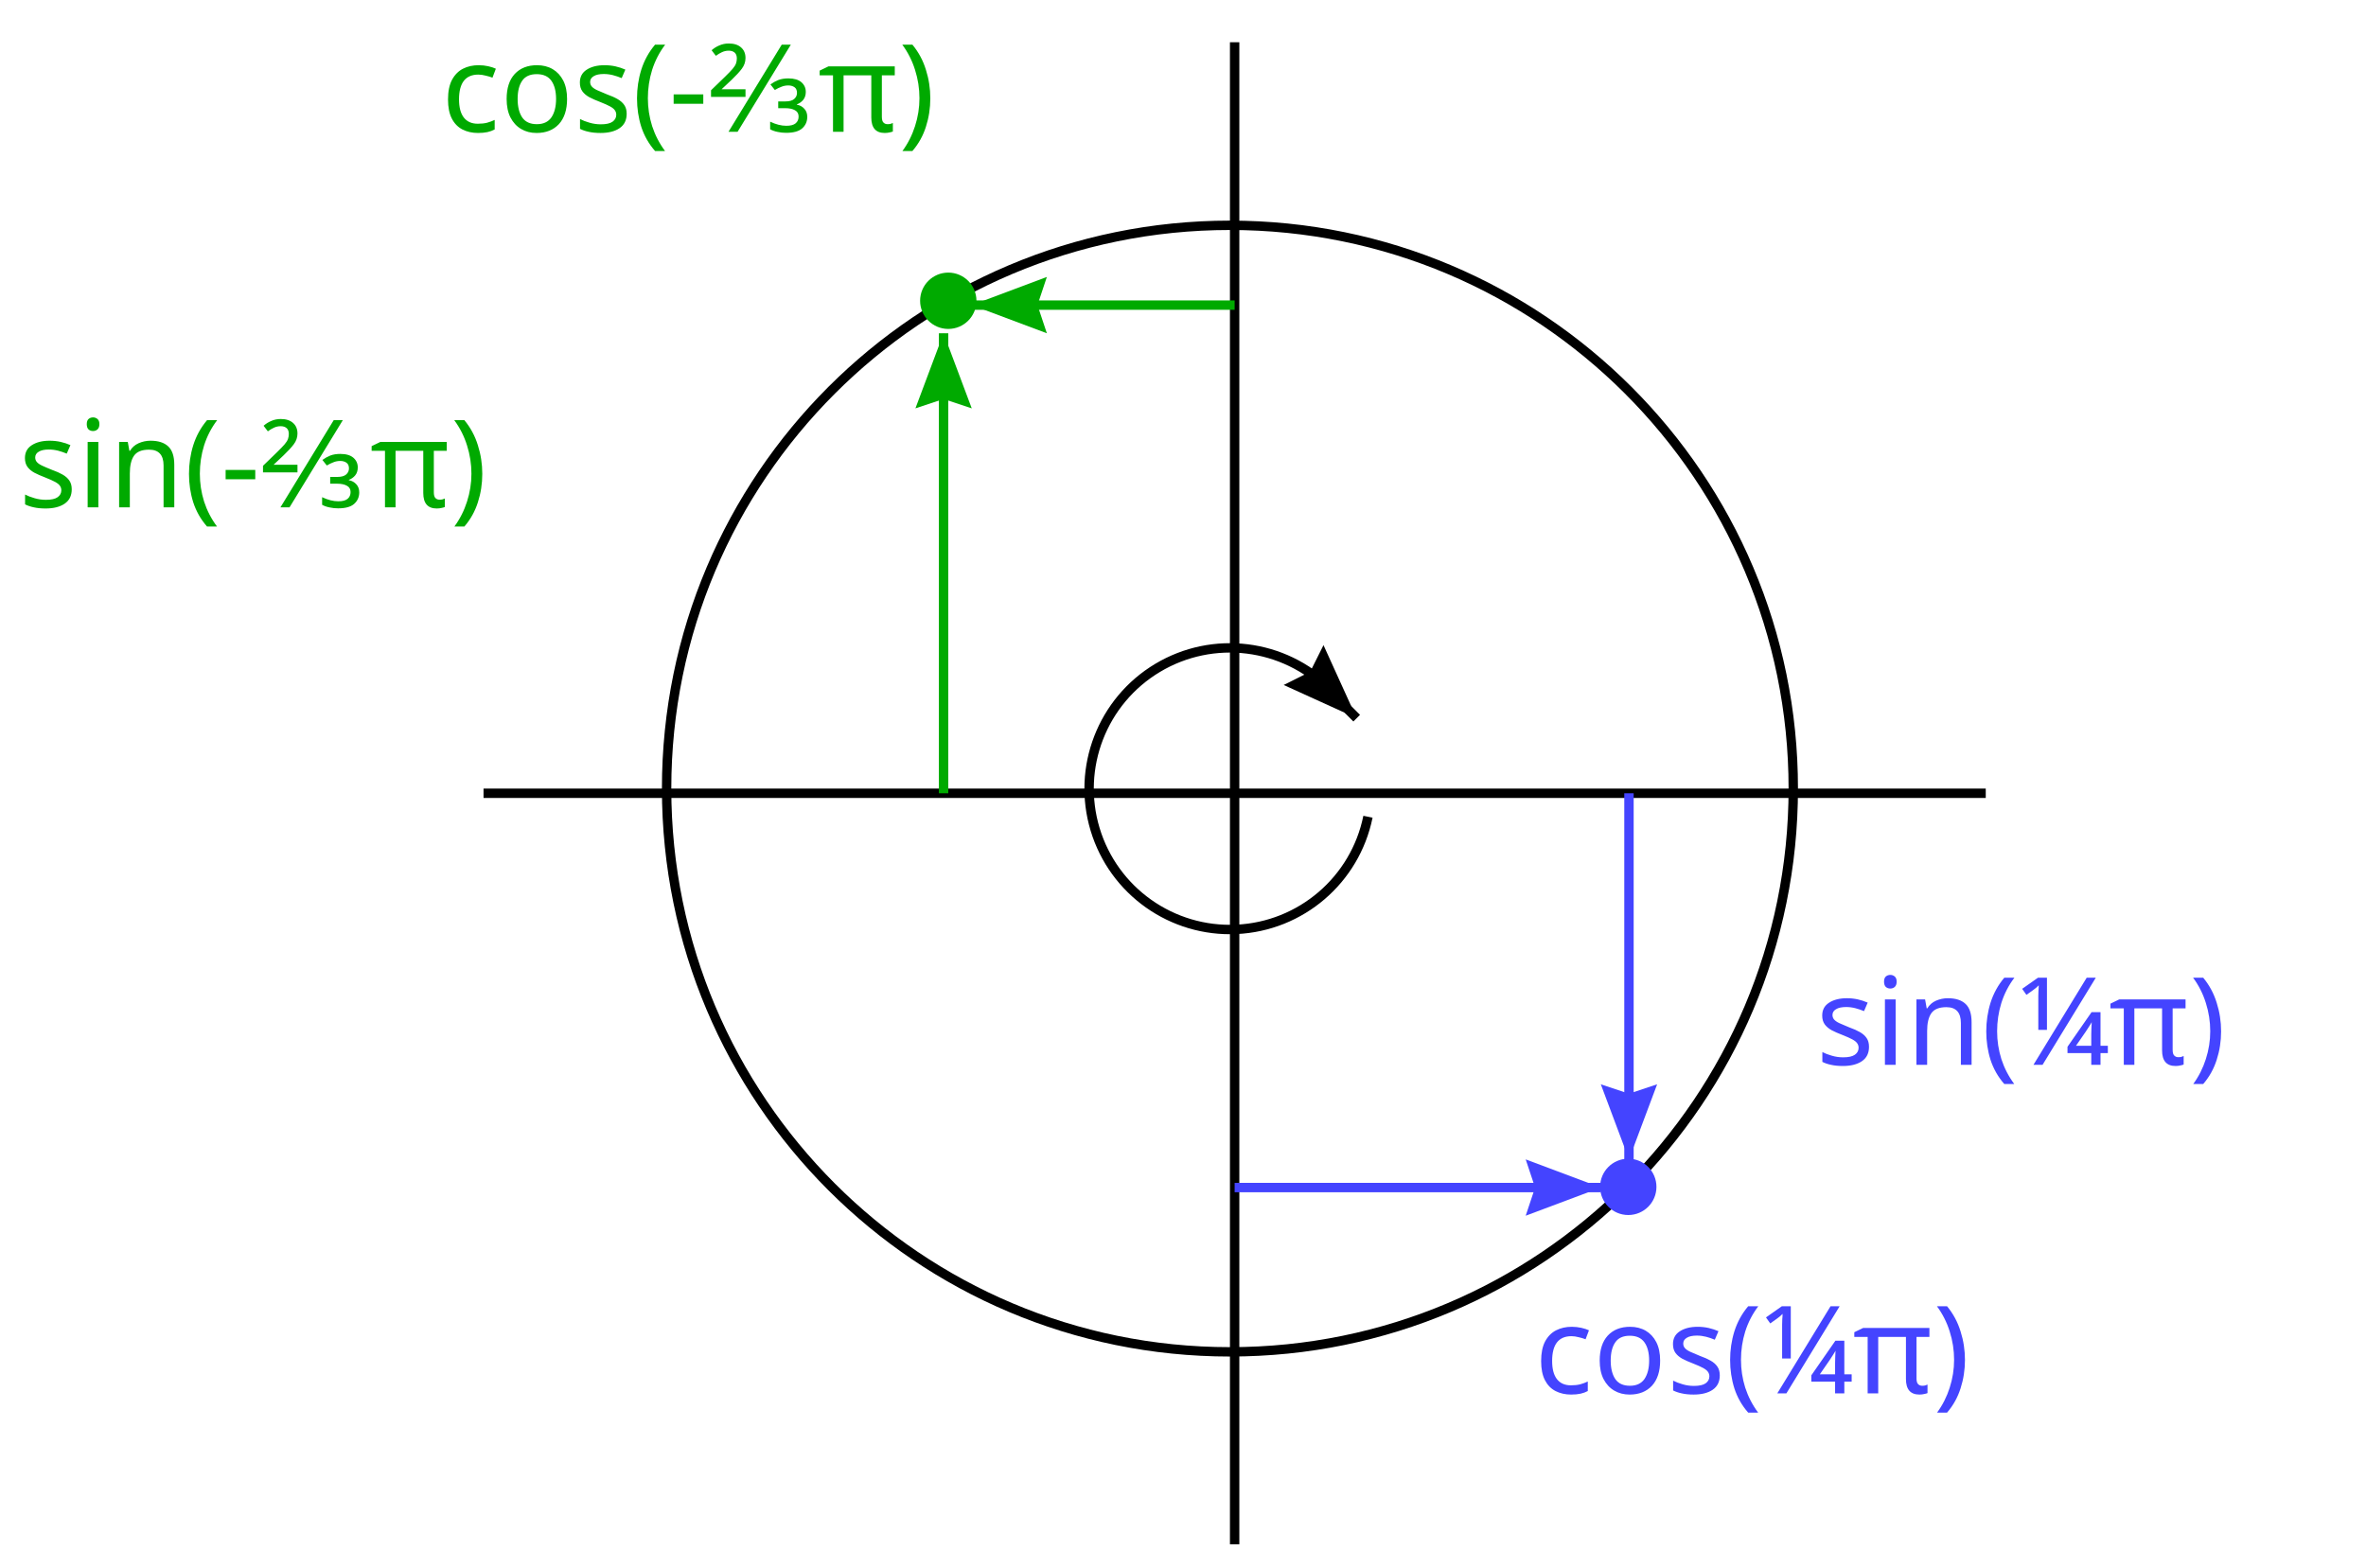
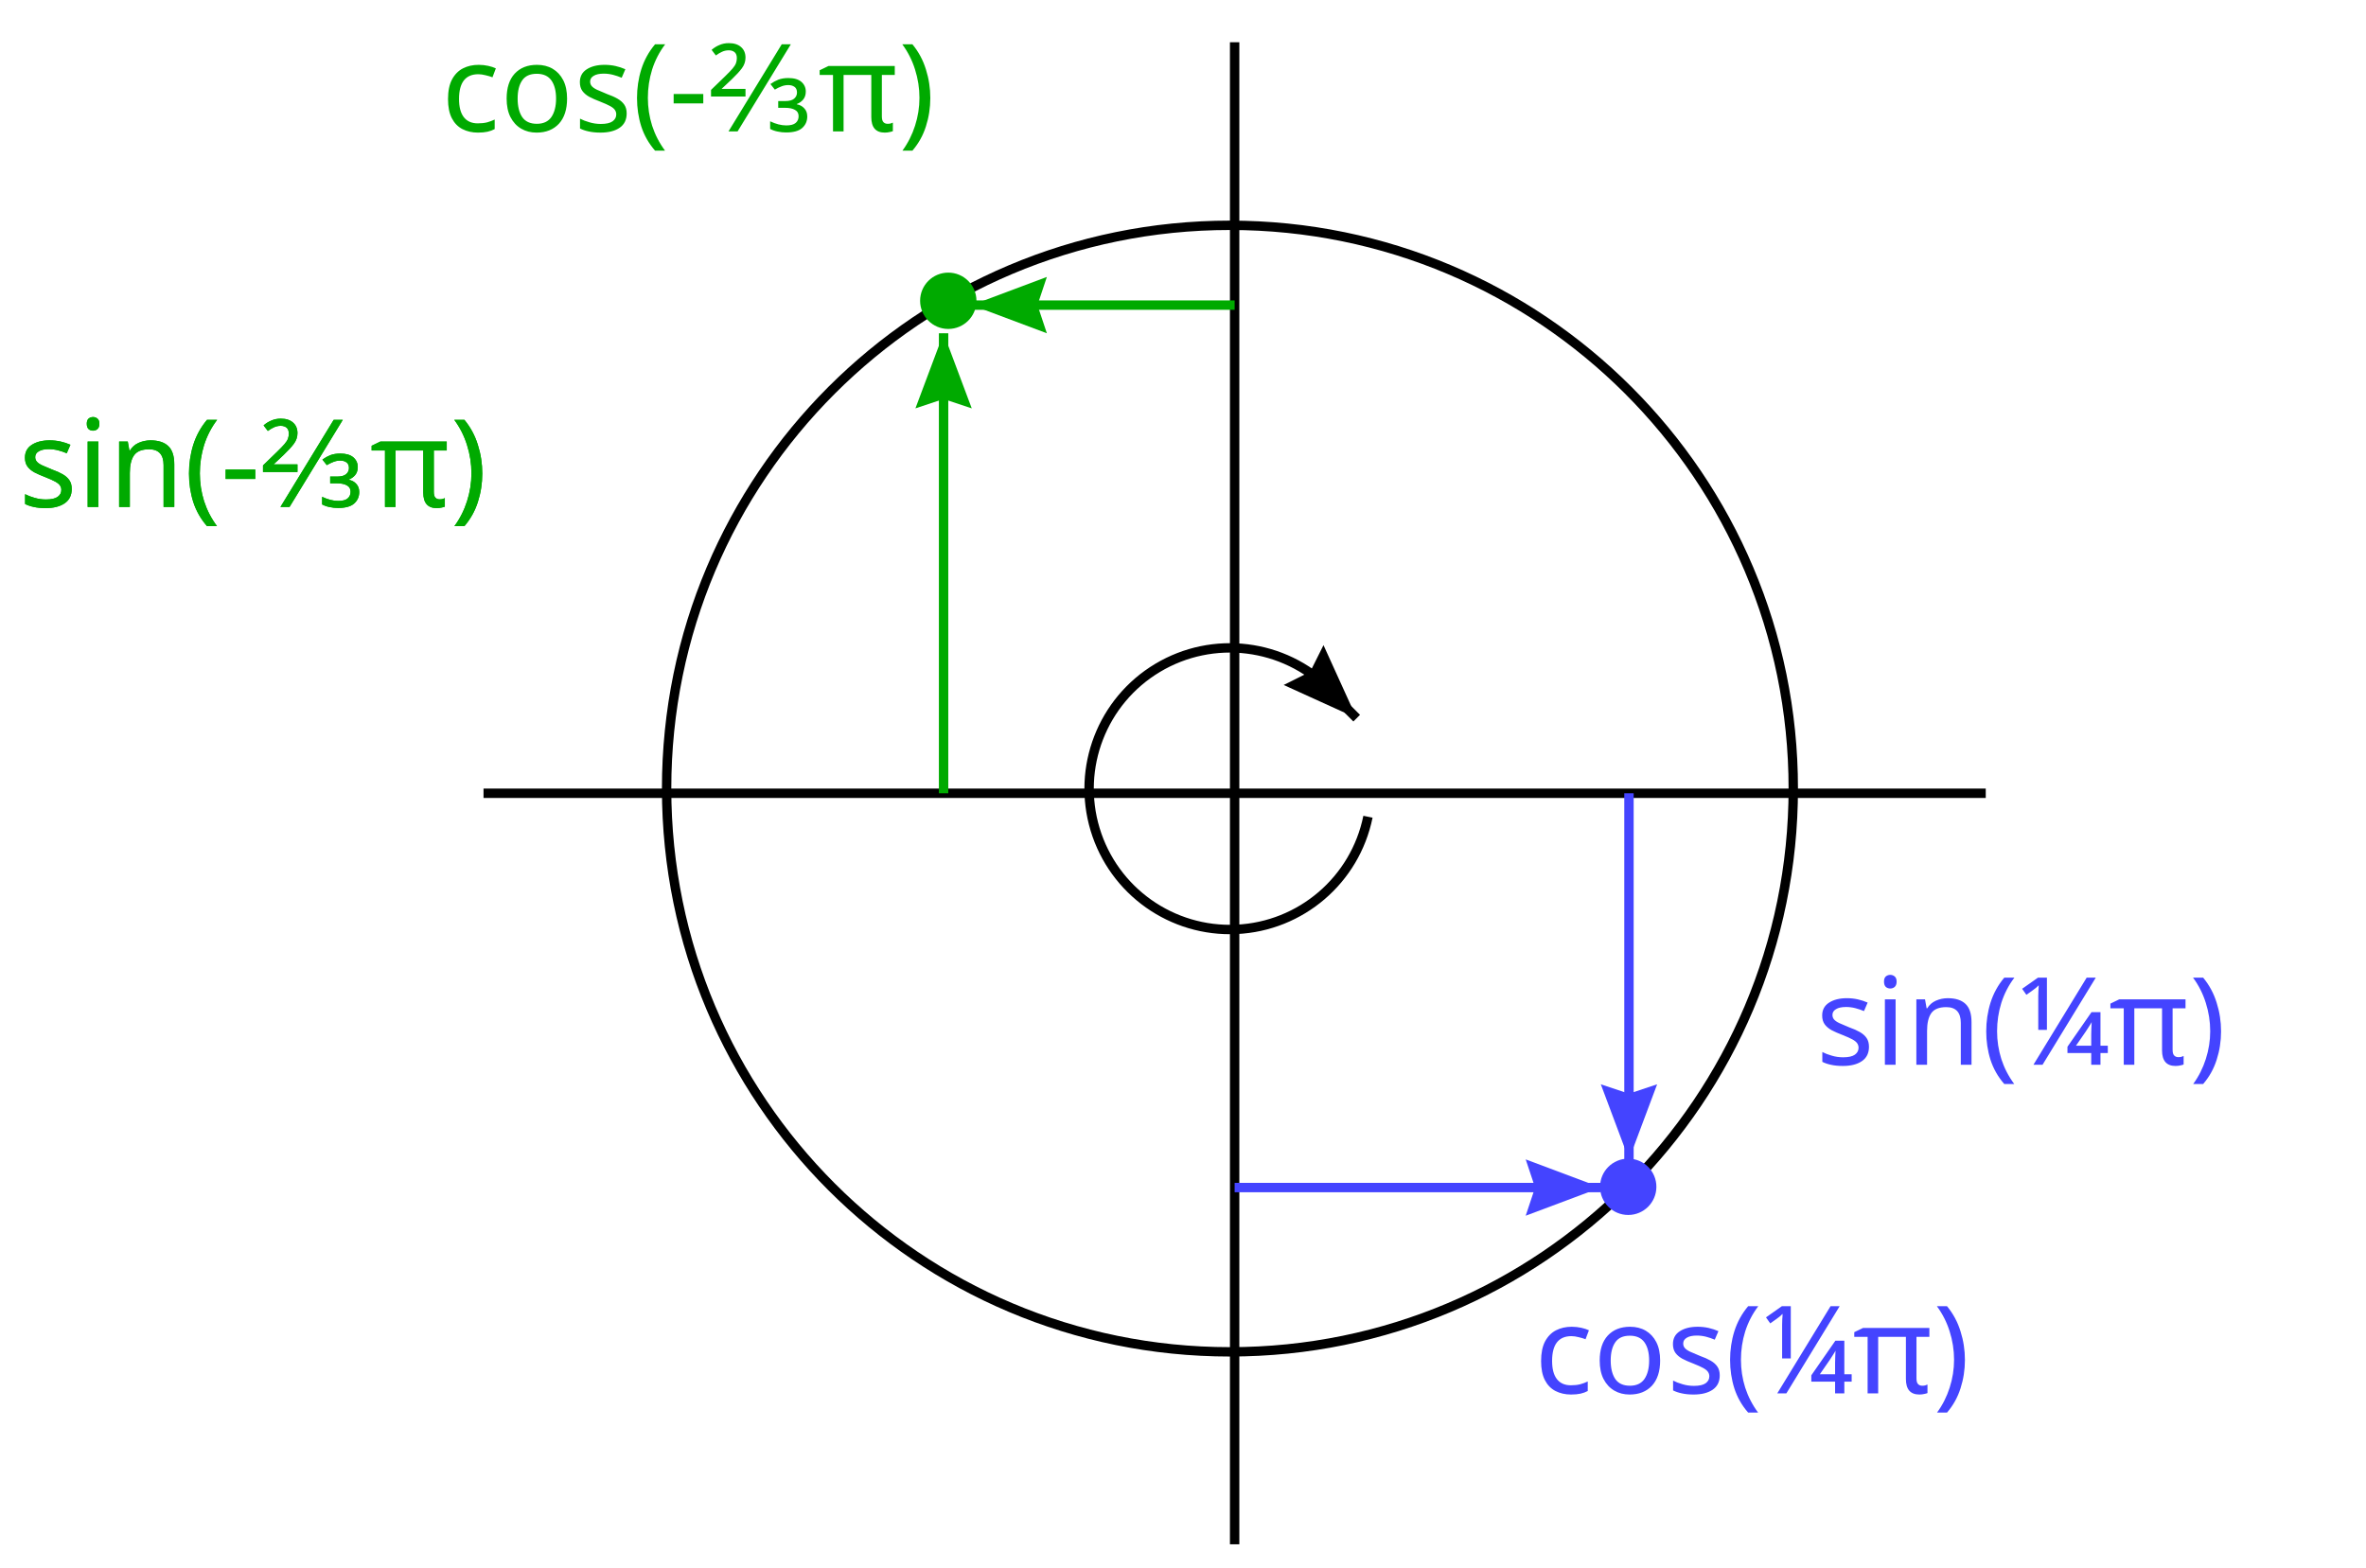
<svg xmlns="http://www.w3.org/2000/svg" width="252" height="167" viewBox="-131 -84 252 167">
  <style type="text/css">
    @font-face {
      font-family: 'PT Mono';
      font-style: normal;
      font-weight: 400;
      src: local('PT Mono'), local('PTMono-Regular'), url(http://themes.googleusercontent.com/static/fonts/ptmono/v1/jmle3kzCPnW8O7_gZGRDlQ.woff) format('woff');
    }
    .caption { font-family: 'PT Mono'; font-size: 13px; }
  </style>
-   <g>
-     <path d="M 0.5 -79.5 L 0.5 80.5" stroke="black" />
-     <path d="M -79.5 0.5 L 80.5 0.5" stroke="black" />
-     <path d="M 14.7 3 A 15 15 0 1 1 10.6 -10.6" stroke="black" fill="none" />
-     <path d="M 12.5 -8.5 L 13.5 -7.5" stroke="black" />
-     <path d="M 0 0 L 3 8 L 0 7 L -3 8 Z" stroke="none" fill="rgb(0, 0, 0)" transform="translate(13.5 -7.5) rotate(135) scale(1)" />
-     <ellipse cx="0" cy="0" rx="60" ry="60" stroke="black" fill="none" width="120" height="120" />
-     <ellipse cx="42.426" cy="42.426" rx="3" ry="3" fill="#44f" width="6" height="6" />
-     <path d="M 0.5 42.5 L 39.5 42.5" stroke="#44f" />
-     <path d="M 0 0 L 3 8 L 0 7 L -3 8 Z" stroke="none" fill="rgb(68, 68, 255)" transform="translate(39.5 42.5) rotate(90) scale(1)" />
-     <path d="M 42.5 0.5 L 42.5 39.5" stroke="#44f" />
-     <path d="M 0 0 L 3 8 L 0 7 L -3 8 Z" stroke="none" fill="rgb(68, 68, 255)" transform="translate(42.5 39.5) rotate(180) scale(1)" />
-     <text x="32.426" y="64.426" class="caption" fill="#44f">cos(¼π)</text>
-     <text x="62.426" y="29.426" class="caption" fill="#44f">sin(¼π)</text>
-     <ellipse cx="-30" cy="-51.962" rx="3" ry="3" fill="#0a0" width="6" height="6" />
-     <path d="M 0.5 -51.5 L -27.5 -51.5" stroke="#0a0" />
-     <path d="M 0 0 L 3 8 L 0 7 L -3 8 Z" stroke="none" fill="rgb(0, 170, 0)" transform="translate(-27.5 -51.5) rotate(270) scale(1)" />
-     <path d="M -30.5 0.5 L -30.5 -48.5" stroke="#0a0" />
-     <path d="M 0 0 L 3 8 L 0 7 L -3 8 Z" stroke="none" fill="rgb(0, 170, 0)" transform="translate(-30.5 -48.5) scale(1)" />
-     <text x="-84" y="-69.962" class="caption" fill="#0a0">cos(-⅔π)</text>
-     <text x="-129" y="-29.962" class="caption" fill="#0a0">sin(-⅔π)</text>
-   </g>
+   <path d="M 0.5 -79.5 L 0.5 80.5" stroke="black" />
+   <path d="M -79.5 0.5 L 80.5 0.5" stroke="black" />
+   <path d="M 14.7 3 A 15 15 0 1 1 10.6 -10.6" stroke="black" fill="none" />
+   <path d="M 12.5 -8.5 L 13.5 -7.5" stroke="black" />
+   <path d="M 0 0 L 3 8 L 0 7 L -3 8 Z" stroke="none" fill="rgb(0, 0, 0)" transform="translate(13.5 -7.5) rotate(135)" />
+   <ellipse cx="0" cy="0" rx="60" ry="60" stroke="black" fill="none" width="120" height="120" />
+   <ellipse cx="42.42" cy="42.42" rx="3" ry="3" fill="#44f" width="6" height="6" />
+   <path d="M 0.5 42.5 L 39.5 42.5" stroke="#44f" />
+   <path d="M 0 0 L 3 8 L 0 7 L -3 8 Z" stroke="none" fill="rgb(68, 68, 255)" transform="translate(39.5 42.5) rotate(90)" />
+   <path d="M 42.5 0.5 L 42.5 39.5" stroke="#44f" />
+   <path d="M 0 0 L 3 8 L 0 7 L -3 8 Z" stroke="none" fill="rgb(68, 68, 255)" transform="translate(42.5 39.5) rotate(180)" />
+   <text x="32.42" y="64.42" class="caption" fill="#44f">cos(¼π)</text>
+   <text x="62.42" y="29.42" class="caption" fill="#44f">sin(¼π)</text>
+   <ellipse cx="-30" cy="-51.96" rx="3" ry="3" fill="#0a0" width="6" height="6" />
+   <path d="M 0.5 -51.5 L -27.5 -51.5" stroke="#0a0" />
+   <path d="M 0 0 L 3 8 L 0 7 L -3 8 Z" stroke="none" fill="rgb(0, 170, 0)" transform="translate(-27.5 -51.5) rotate(270) scale(1)" />
+   <path d="M -30.5 0.5 L -30.5 -48.5" stroke="#0a0" />
+   <path d="M 0 0 L 3 8 L 0 7 L -3 8 Z" stroke="none" fill="rgb(0, 170, 0)" transform="translate(-30.5 -48.5) scale(1)" />
+   <text x="-84" y="-70" class="caption" fill="#0a0">cos(-⅔π)</text>
+   <text x="-129" y="-30" class="caption" fill="#0a0">sin(-⅔π)</text>
+   <text x="-129" y="-30" class="caption" fill="#0a0">sin(-⅔π)</text>
</svg>
